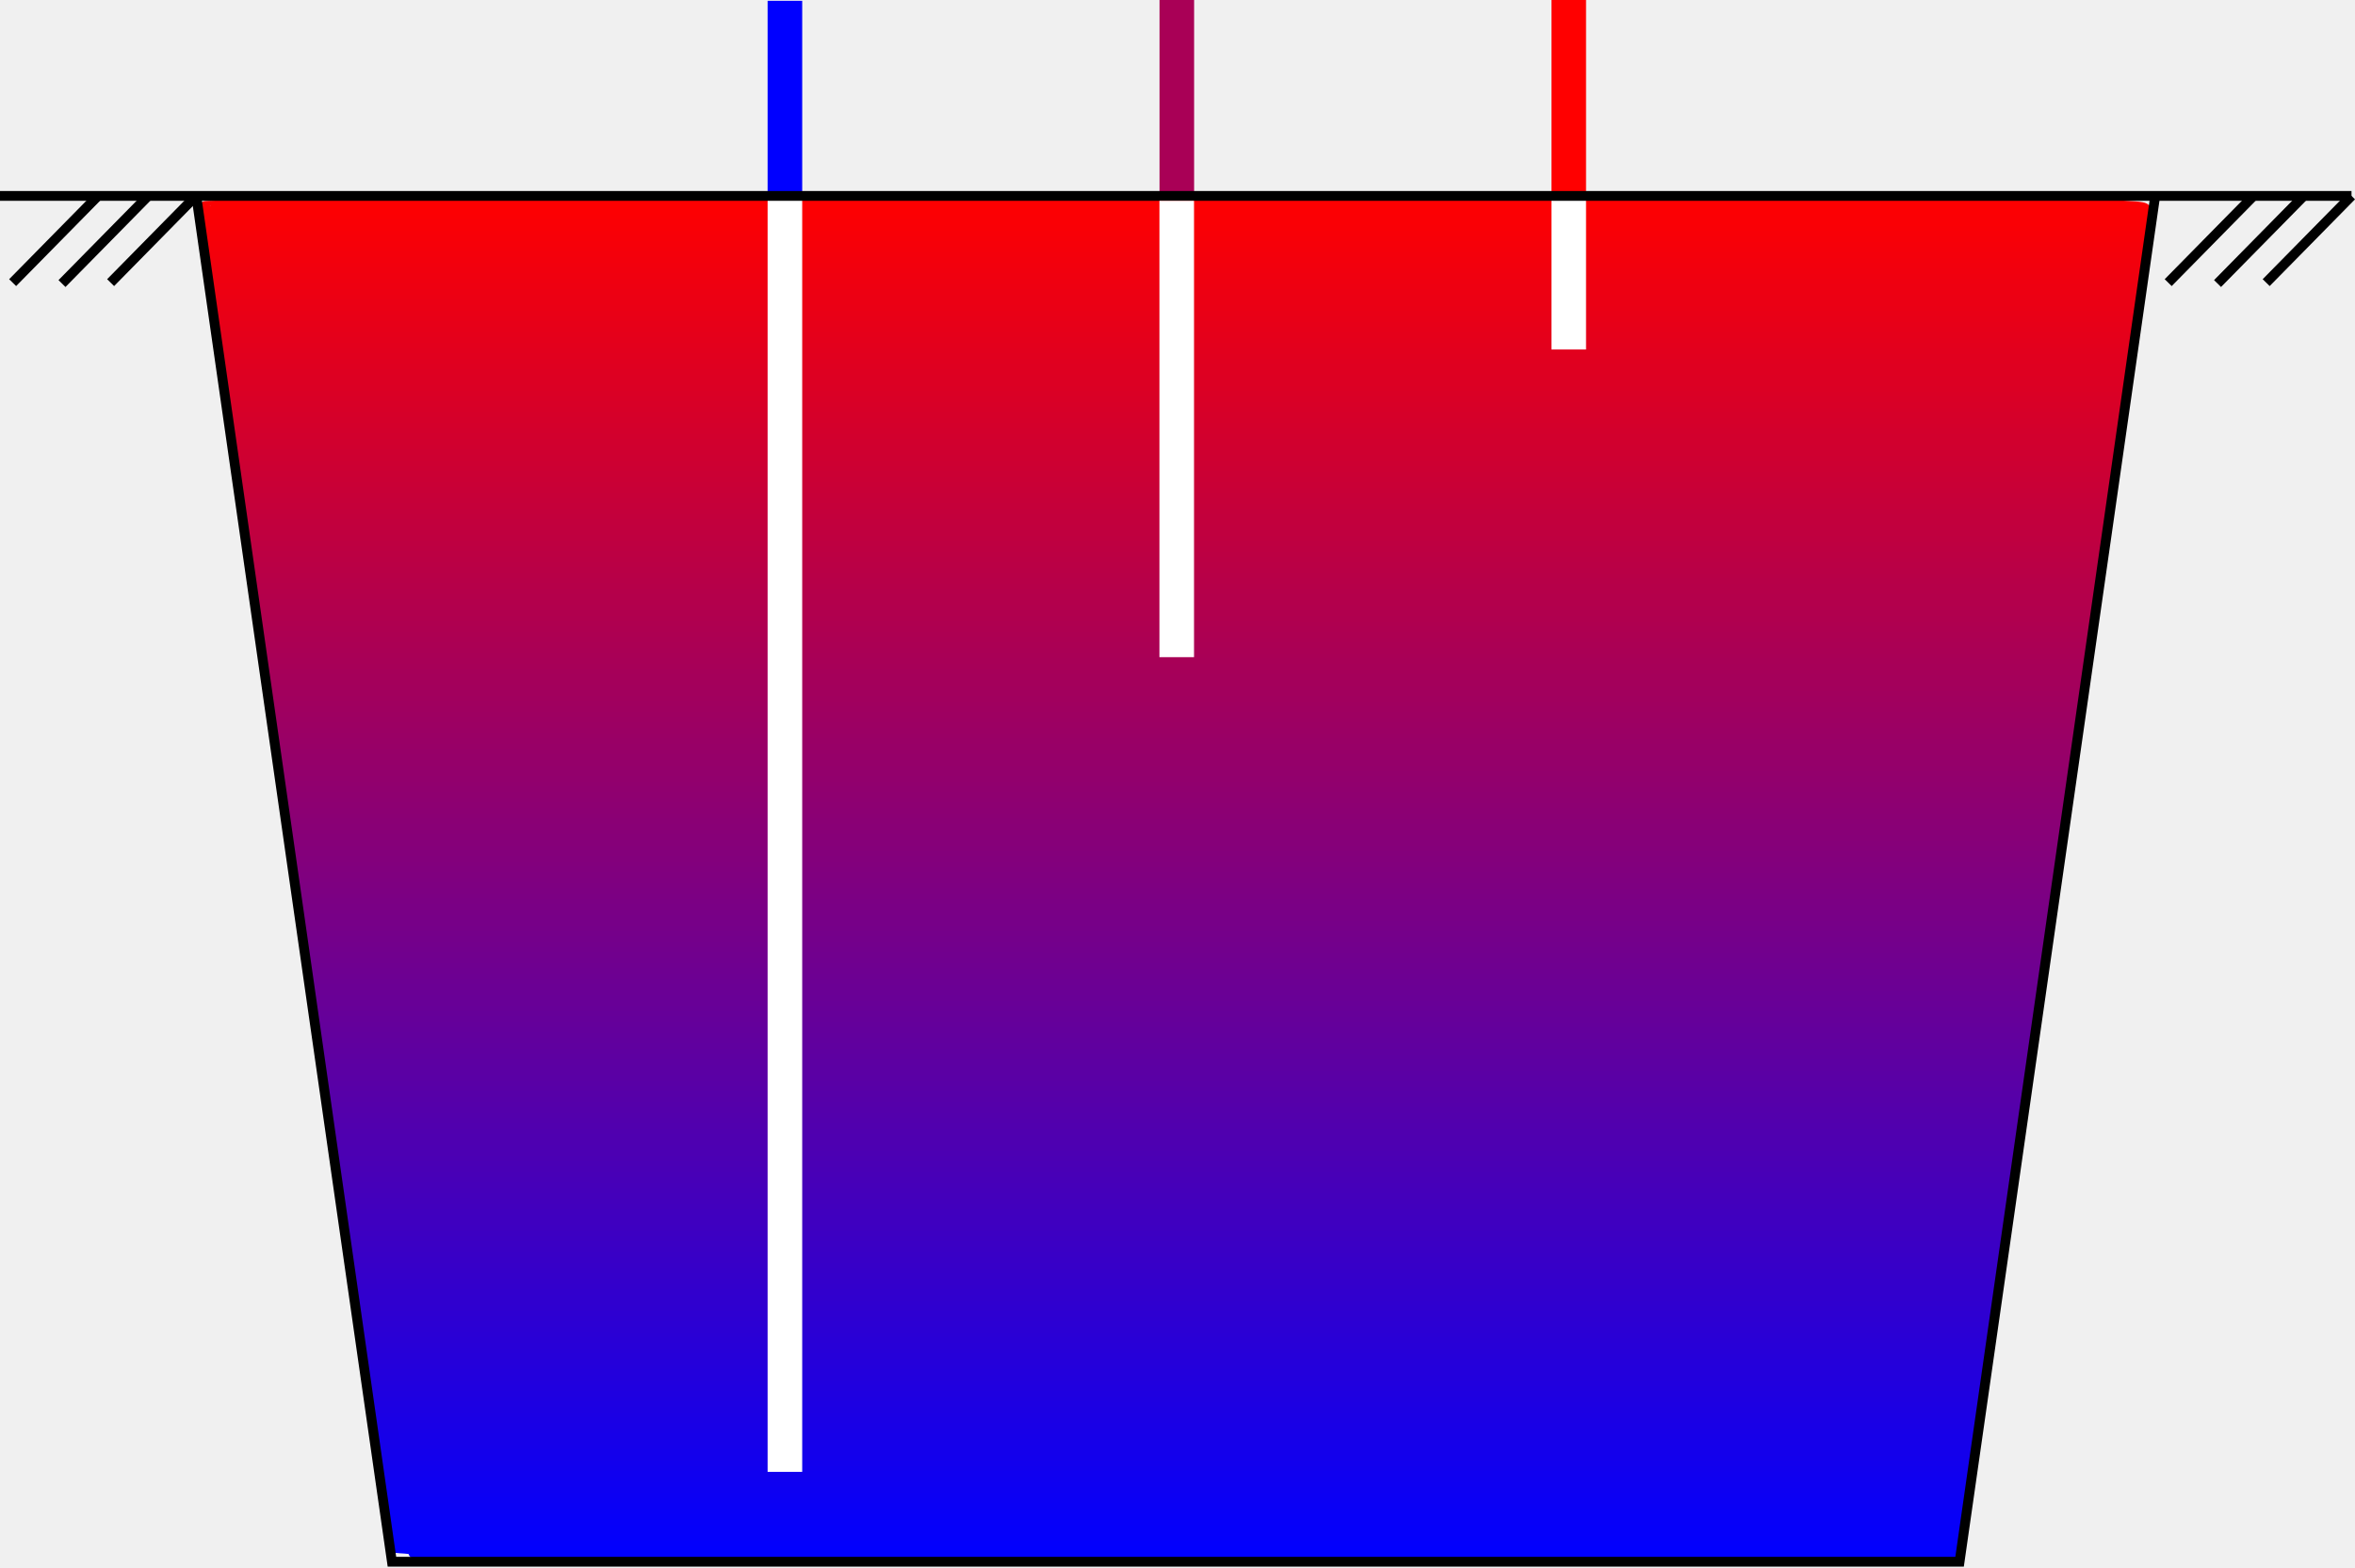
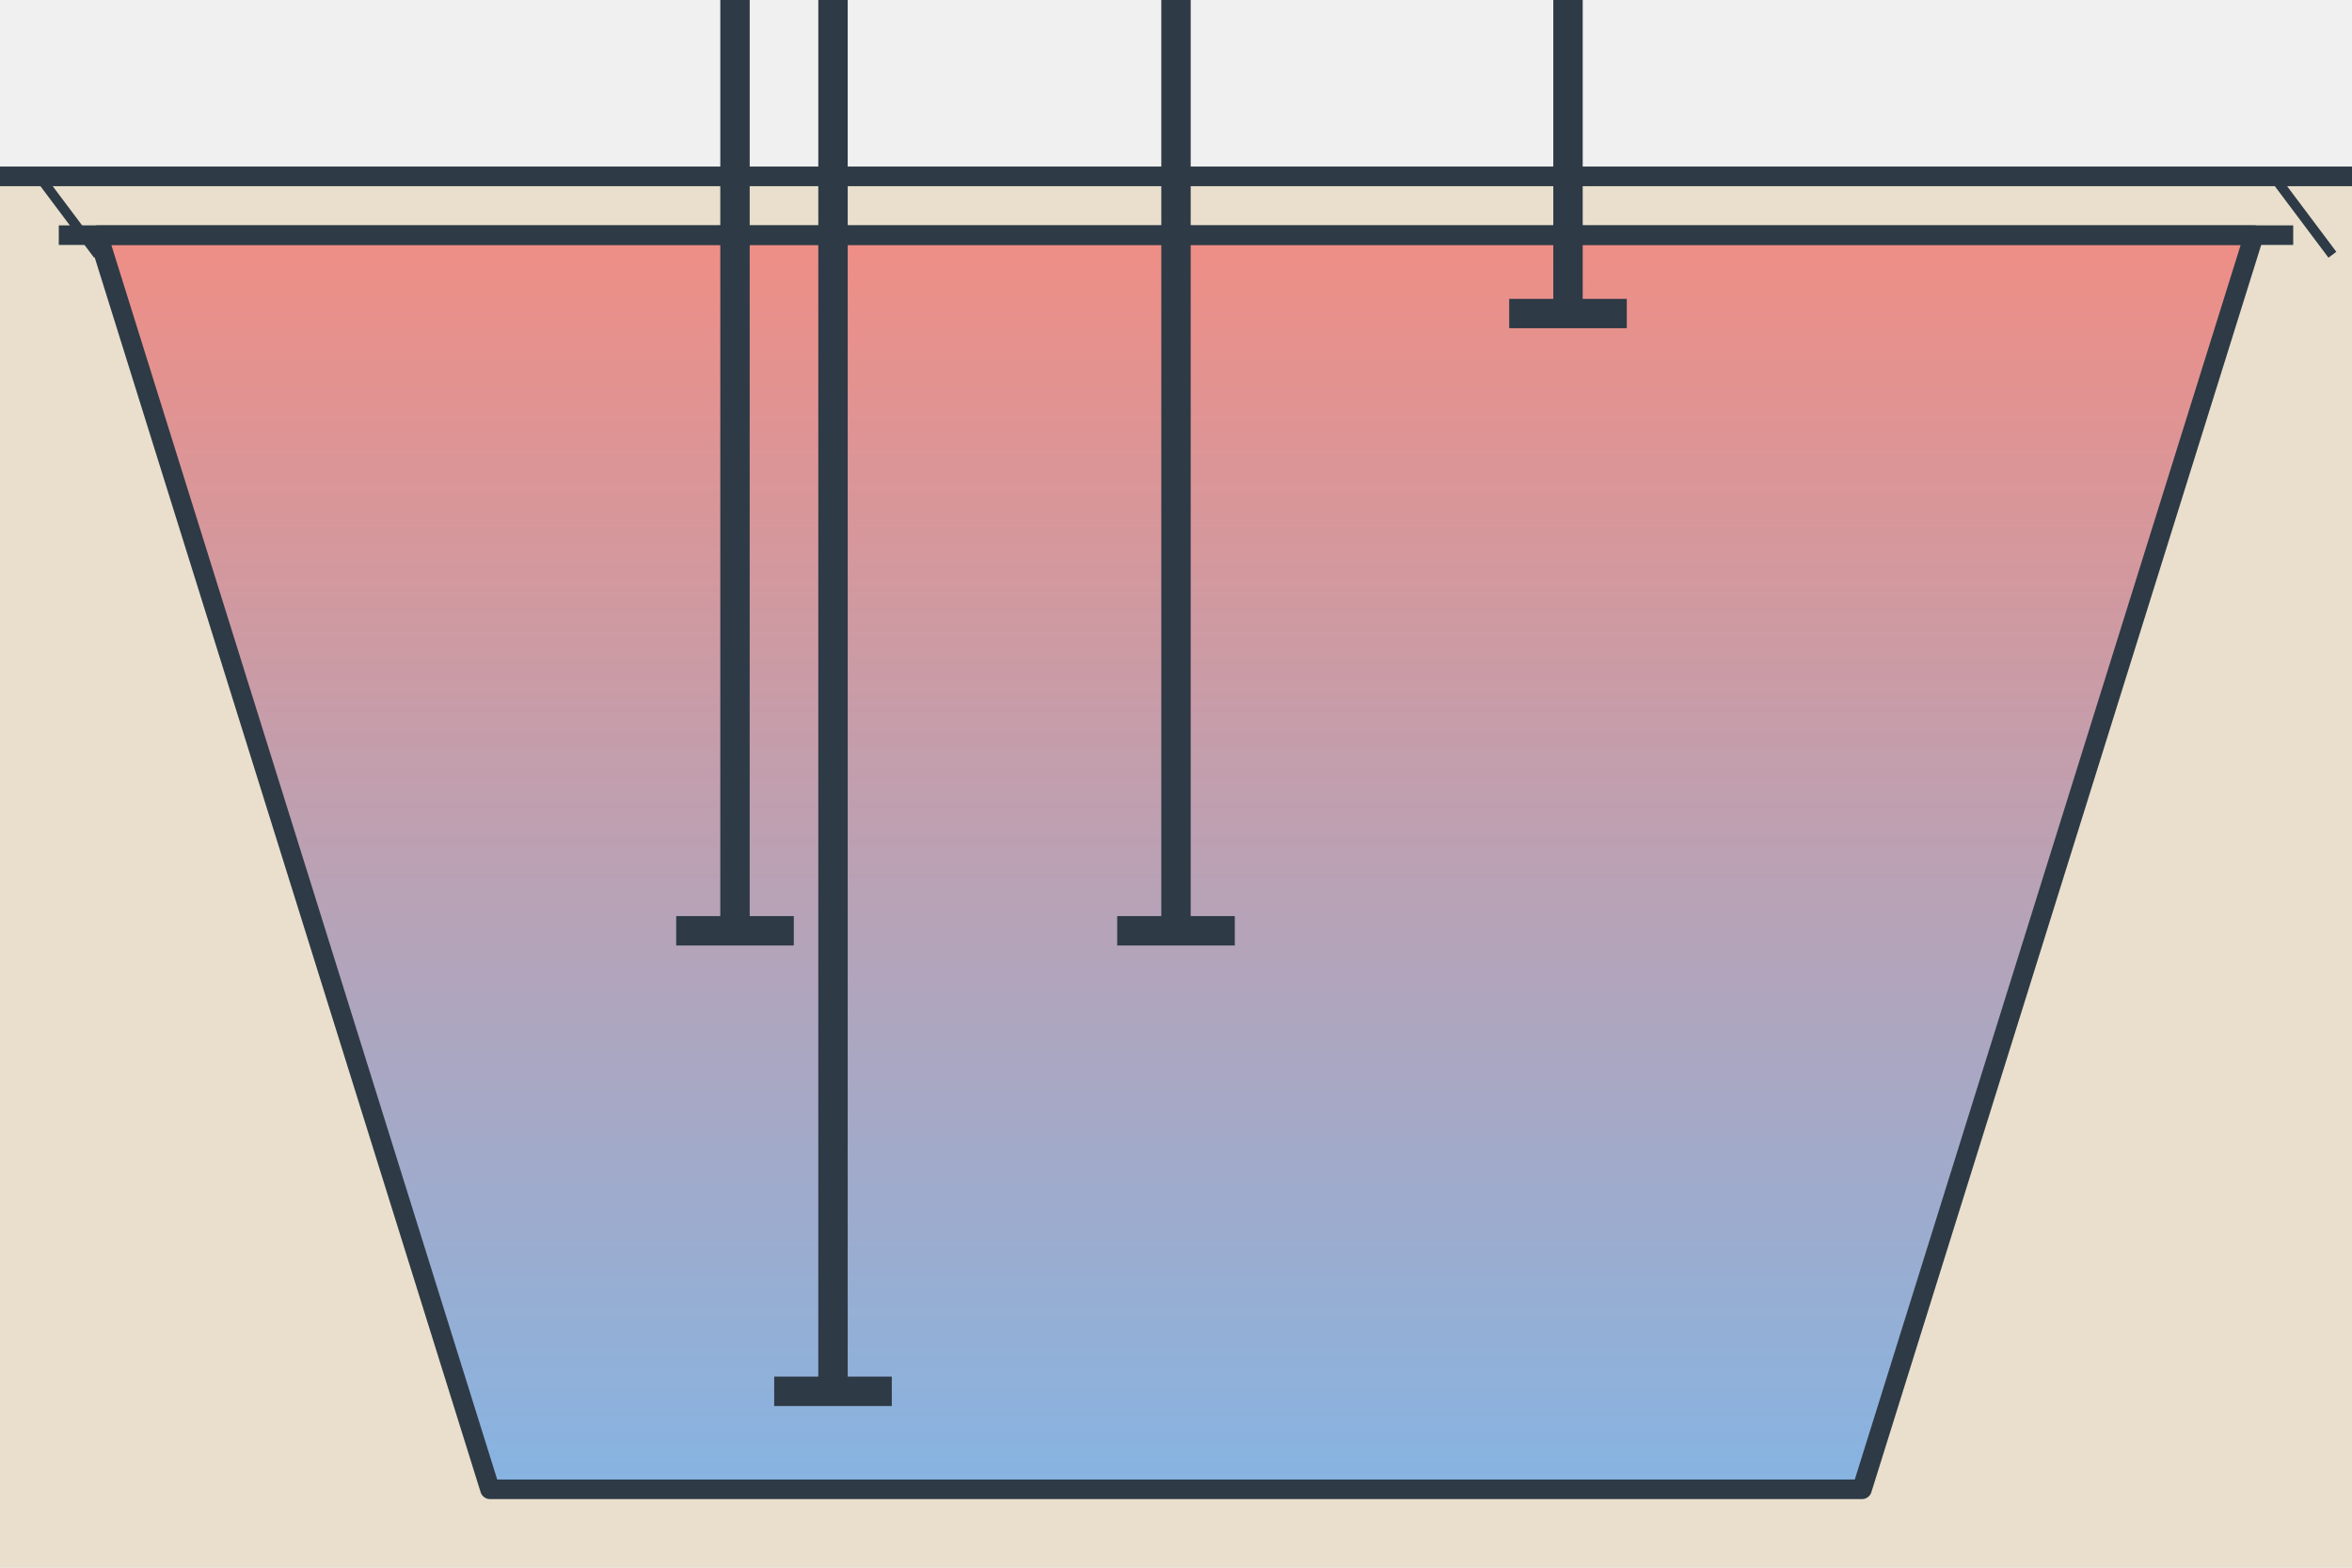
- <svg xmlns="http://www.w3.org/2000/svg" xmlns:xlink="http://www.w3.org/1999/xlink" width="240.356mm" height="160mm" viewBox="0 0 240.356 160" version="1.1" id="svg1012">
-   <defs id="defs1006">
-     <linearGradient id="swatch1">
-       <stop style="stop-color:#000000;stop-opacity:1;" offset="0" id="stop1" />
+ <svg xmlns="http://www.w3.org/2000/svg" version="1.1" width="240mm" height="160mm" viewBox="0 0 240 160">
+   <defs>
+     <linearGradient id="pi" x1="0" y1="0" x2="0" y2="1">
+       <stop offset="0" stop-color="#EF8E85" />
+       <stop offset="1" stop-color="#86B4E2" />
    </linearGradient>
-     <linearGradient id="linearGradient1479">
-       <stop id="stop1475" offset="0" style="stop-color:#ff0000;stop-opacity:1" />
-       <stop id="stop1477" offset="1" style="stop-color:#0000ff;stop-opacity:1" />
-     </linearGradient>
-     <linearGradient id="linearGradient1451">
-       <stop id="stop1447" offset="0" style="stop-color:#ff0000;stop-opacity:1" />
-       <stop id="stop1449" offset="1" style="stop-color:#0000ff;stop-opacity:1" />
-     </linearGradient>
-     <linearGradient gradientUnits="userSpaceOnUse" y2="601.76" x2="453.363" y1="75.591" x1="453.543" id="linearGradient1453" xlink:href="#linearGradient1451" />
-     <linearGradient gradientUnits="userSpaceOnUse" y2="601.76" x2="453.363" y1="75.591" x1="453.543" id="linearGradient1481" xlink:href="#linearGradient1479" />
  </defs>
-   <g style="opacity:0.999" id="layer1" transform="translate(14.92263,-44.73214)">
-     <path id="path1779" d="M 105.186,64.732 V 44.707" style="fill:none;stroke:#a90056;stroke-width:3.53;stroke-linecap:butt;stroke-linejoin:miter;stroke-miterlimit:4;stroke-dasharray:none;stroke-opacity:1" />
-     <path style="fill:none;stroke:#ff0000;stroke-width:3.53;stroke-linecap:butt;stroke-linejoin:miter;stroke-miterlimit:4;stroke-dasharray:none;stroke-opacity:1" d="M 145.186,64.732 V 44.707" id="path1777" />
-     <path style="fill:none;stroke:#0000ff;stroke-width:3.53;stroke-linecap:butt;stroke-linejoin:miter;stroke-miterlimit:4;stroke-dasharray:none;stroke-opacity:1" d="M 65.186,64.84 V 44.815" id="path1773" />
-     <path transform="matrix(0.2645833,0,0,0.2645833,-14.92263,44.73214)" id="path1445" d="m 153.351,599.128 c 0,-0.269 -16.714,-117 -37.143,-259.401 C 95.779,197.325 79.065,80.224 79.065,79.502 c 0,-0.795 147.608,-1.313 374.286,-1.313 355.506,0 374.286,0.125 374.298,2.5 0.013,2.727 -72.495,510.47 -73.646,515.714 l -0.706,3.214 H 453.323 c -164.985,0 -299.973,-0.22 -299.973,-0.489 z" style="fill:url(#linearGradient1453);fill-opacity:1;stroke:url(#linearGradient1481);stroke-width:3.78;stroke-linecap:round;stroke-linejoin:round;stroke-miterlimit:4;stroke-dasharray:none;paint-order:markers fill stroke;fill-rule:evenodd" />
-     <path style="fill:none;stroke:#ffffff;stroke-width:3.53;stroke-linecap:butt;stroke-linejoin:miter;stroke-miterlimit:4;stroke-dasharray:none;stroke-opacity:1" d="M 65.186,194.995 V 64.84" id="path1781" />
-     <path style="fill:none;stroke:#ffffff;stroke-width:3.53;stroke-linecap:butt;stroke-linejoin:miter;stroke-miterlimit:4;stroke-dasharray:none;stroke-opacity:1" d="M 145.186,80.411 V 64.732" id="path1769" />
-     <path style="fill:none;stroke:#000000;stroke-width:1;stroke-linecap:butt;stroke-linejoin:miter;stroke-miterlimit:4;stroke-dasharray:none;stroke-opacity:1" d="M -14.923,64.732 H 225.077" id="path856" />
-     <path style="fill:none;stroke:#000000;stroke-width:1;stroke-linecap:butt;stroke-linejoin:miter;stroke-miterlimit:4;stroke-dasharray:none;stroke-opacity:1" d="M 5.077,64.484 25.077,204.165 h 160 l 20,-139.682" id="path860" />
-     <path style="fill:none;stroke:#000000;stroke-width:1;stroke-linecap:butt;stroke-linejoin:miter;stroke-miterlimit:4;stroke-dasharray:none;stroke-opacity:1" d="m -13.633,73.586 8.711,-8.854" id="path977" />
-     <path id="path1007" d="M -8.596,73.68 0.114,64.826" style="fill:none;stroke:#000000;stroke-width:1;stroke-linecap:butt;stroke-linejoin:miter;stroke-miterlimit:4;stroke-dasharray:none;stroke-opacity:1" />
-     <path id="path1009" d="M -3.633,73.586 5.077,64.732" style="fill:none;stroke:#000000;stroke-width:1;stroke-linecap:butt;stroke-linejoin:miter;stroke-miterlimit:4;stroke-dasharray:none;stroke-opacity:1" />
-     <path style="fill:none;stroke:#000000;stroke-width:1;stroke-linecap:butt;stroke-linejoin:miter;stroke-miterlimit:4;stroke-dasharray:none;stroke-opacity:1" d="m 206.367,73.586 8.711,-8.854" id="path977-9" />
-     <path id="path1007-7" d="m 211.404,73.68 8.711,-8.854" style="fill:none;stroke:#000000;stroke-width:1;stroke-linecap:butt;stroke-linejoin:miter;stroke-miterlimit:4;stroke-dasharray:none;stroke-opacity:1" />
-     <path id="path1009-8" d="m 216.367,73.586 8.711,-8.854" style="fill:none;stroke:#000000;stroke-width:1;stroke-linecap:butt;stroke-linejoin:miter;stroke-miterlimit:4;stroke-dasharray:none;stroke-opacity:1" />
-     <rect style="opacity:1;fill:#ffffff;fill-opacity:1;stroke:none;stroke-width:0.284;stroke-opacity:1" id="rect1" width="3.531" height="46.586" x="103.411" y="65.235" />
-   </g>
+   <rect x="0" y="18" width="240" height="142" rx="0" fill="#E9DFCC" stroke="none" stroke-width="0" />
+   <path d="M 10,24 L 230,24 L 190,152 L 50,152 Z" fill="url(#pi)" stroke="#2E3A46" stroke-width="2" stroke-linejoin="round" stroke-linecap="round" />
+   <polyline points="0,18 240,18" fill="none" stroke="#2E3A46" stroke-width="2" stroke-linecap="butt" stroke-linejoin="round" />
+   <polyline points="4,18 10,26" fill="none" stroke="#2E3A46" stroke-width="1" stroke-linecap="butt" stroke-linejoin="round" />
+   <polyline points="232,18 238,26" fill="none" stroke="#2E3A46" stroke-width="1" stroke-linecap="butt" stroke-linejoin="round" />
+   <polyline points="6,24 234,24" fill="none" stroke="#2E3A46" stroke-width="2" stroke-linecap="butt" stroke-linejoin="round" />
+   <polyline points="75,0 75,95" fill="none" stroke="#2E3A46" stroke-width="3" stroke-linecap="butt" stroke-linejoin="round" />
+   <polyline points="69,95 81,95" fill="none" stroke="#2E3A46" stroke-width="3" stroke-linecap="butt" stroke-linejoin="round" />
+   <polyline points="85,0 85,142" fill="none" stroke="#2E3A46" stroke-width="3" stroke-linecap="butt" stroke-linejoin="round" />
+   <polyline points="79,142 91,142" fill="none" stroke="#2E3A46" stroke-width="3" stroke-linecap="butt" stroke-linejoin="round" />
+   <polyline points="120,0 120,95" fill="none" stroke="#2E3A46" stroke-width="3" stroke-linecap="butt" stroke-linejoin="round" />
+   <polyline points="114,95 126,95" fill="none" stroke="#2E3A46" stroke-width="3" stroke-linecap="butt" stroke-linejoin="round" />
+   <polyline points="160,0 160,32" fill="none" stroke="#2E3A46" stroke-width="3" stroke-linecap="butt" stroke-linejoin="round" />
+   <polyline points="154,32 166,32" fill="none" stroke="#2E3A46" stroke-width="3" stroke-linecap="butt" stroke-linejoin="round" />
</svg>
